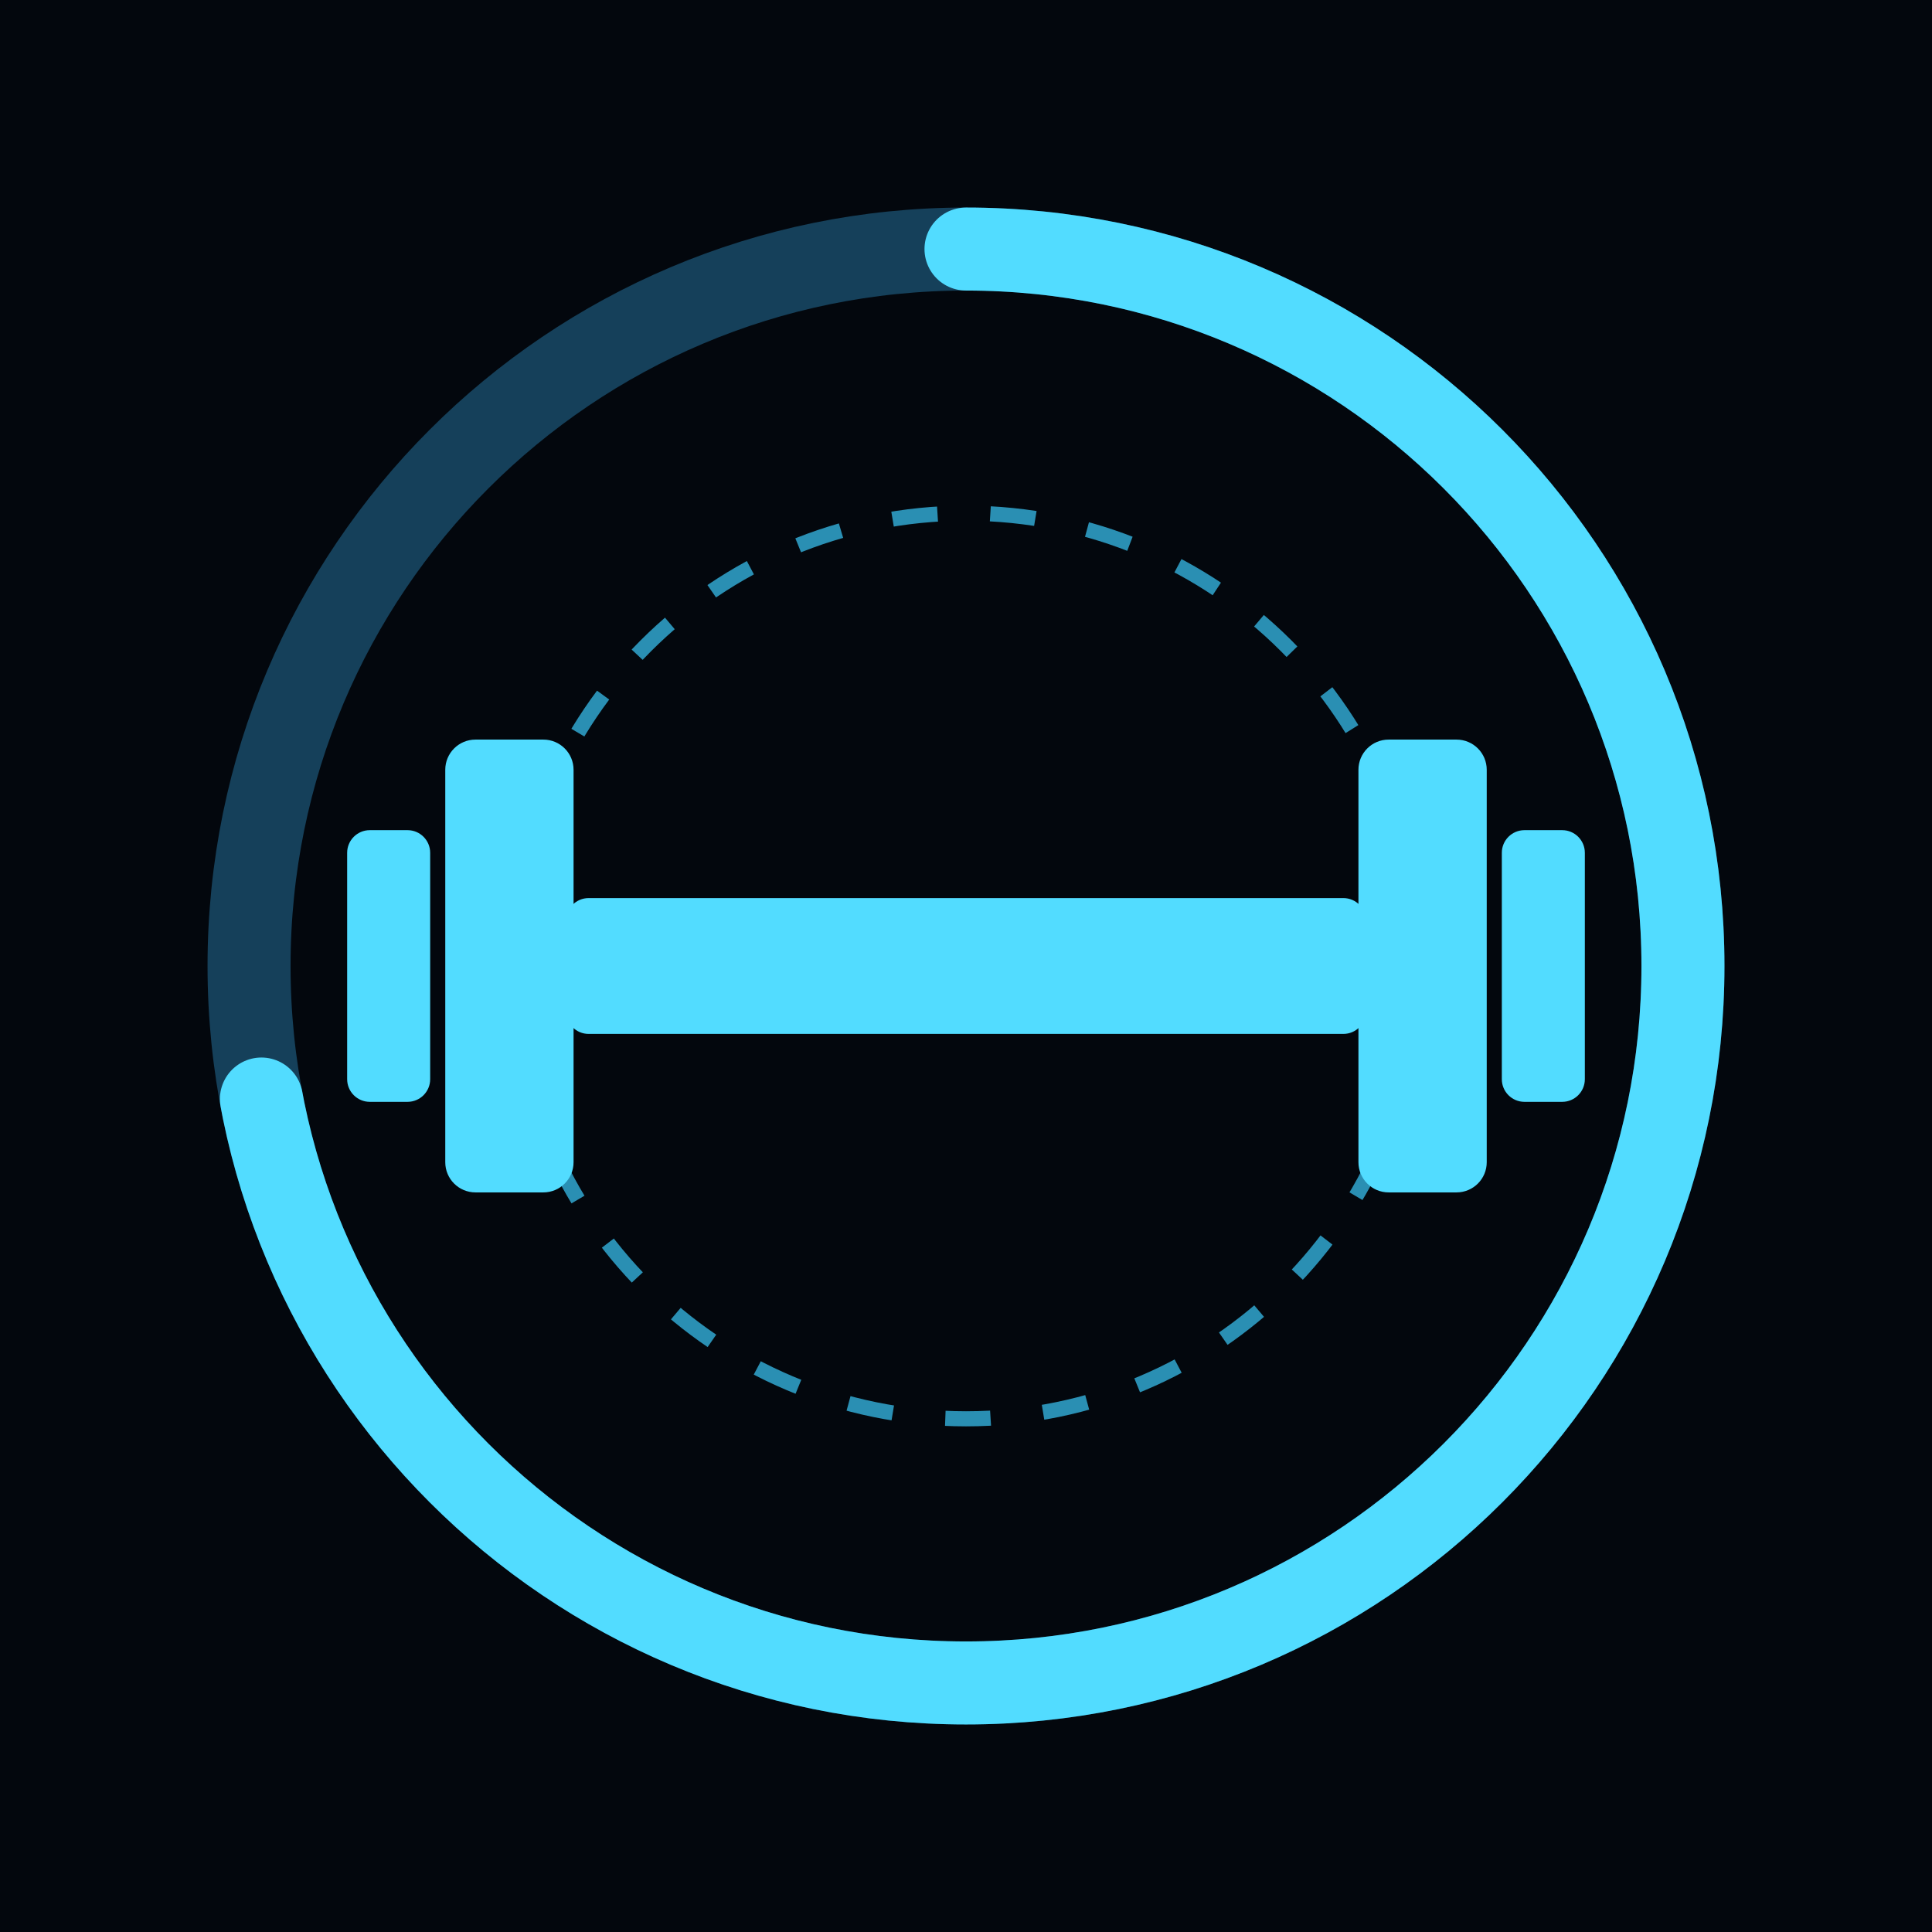
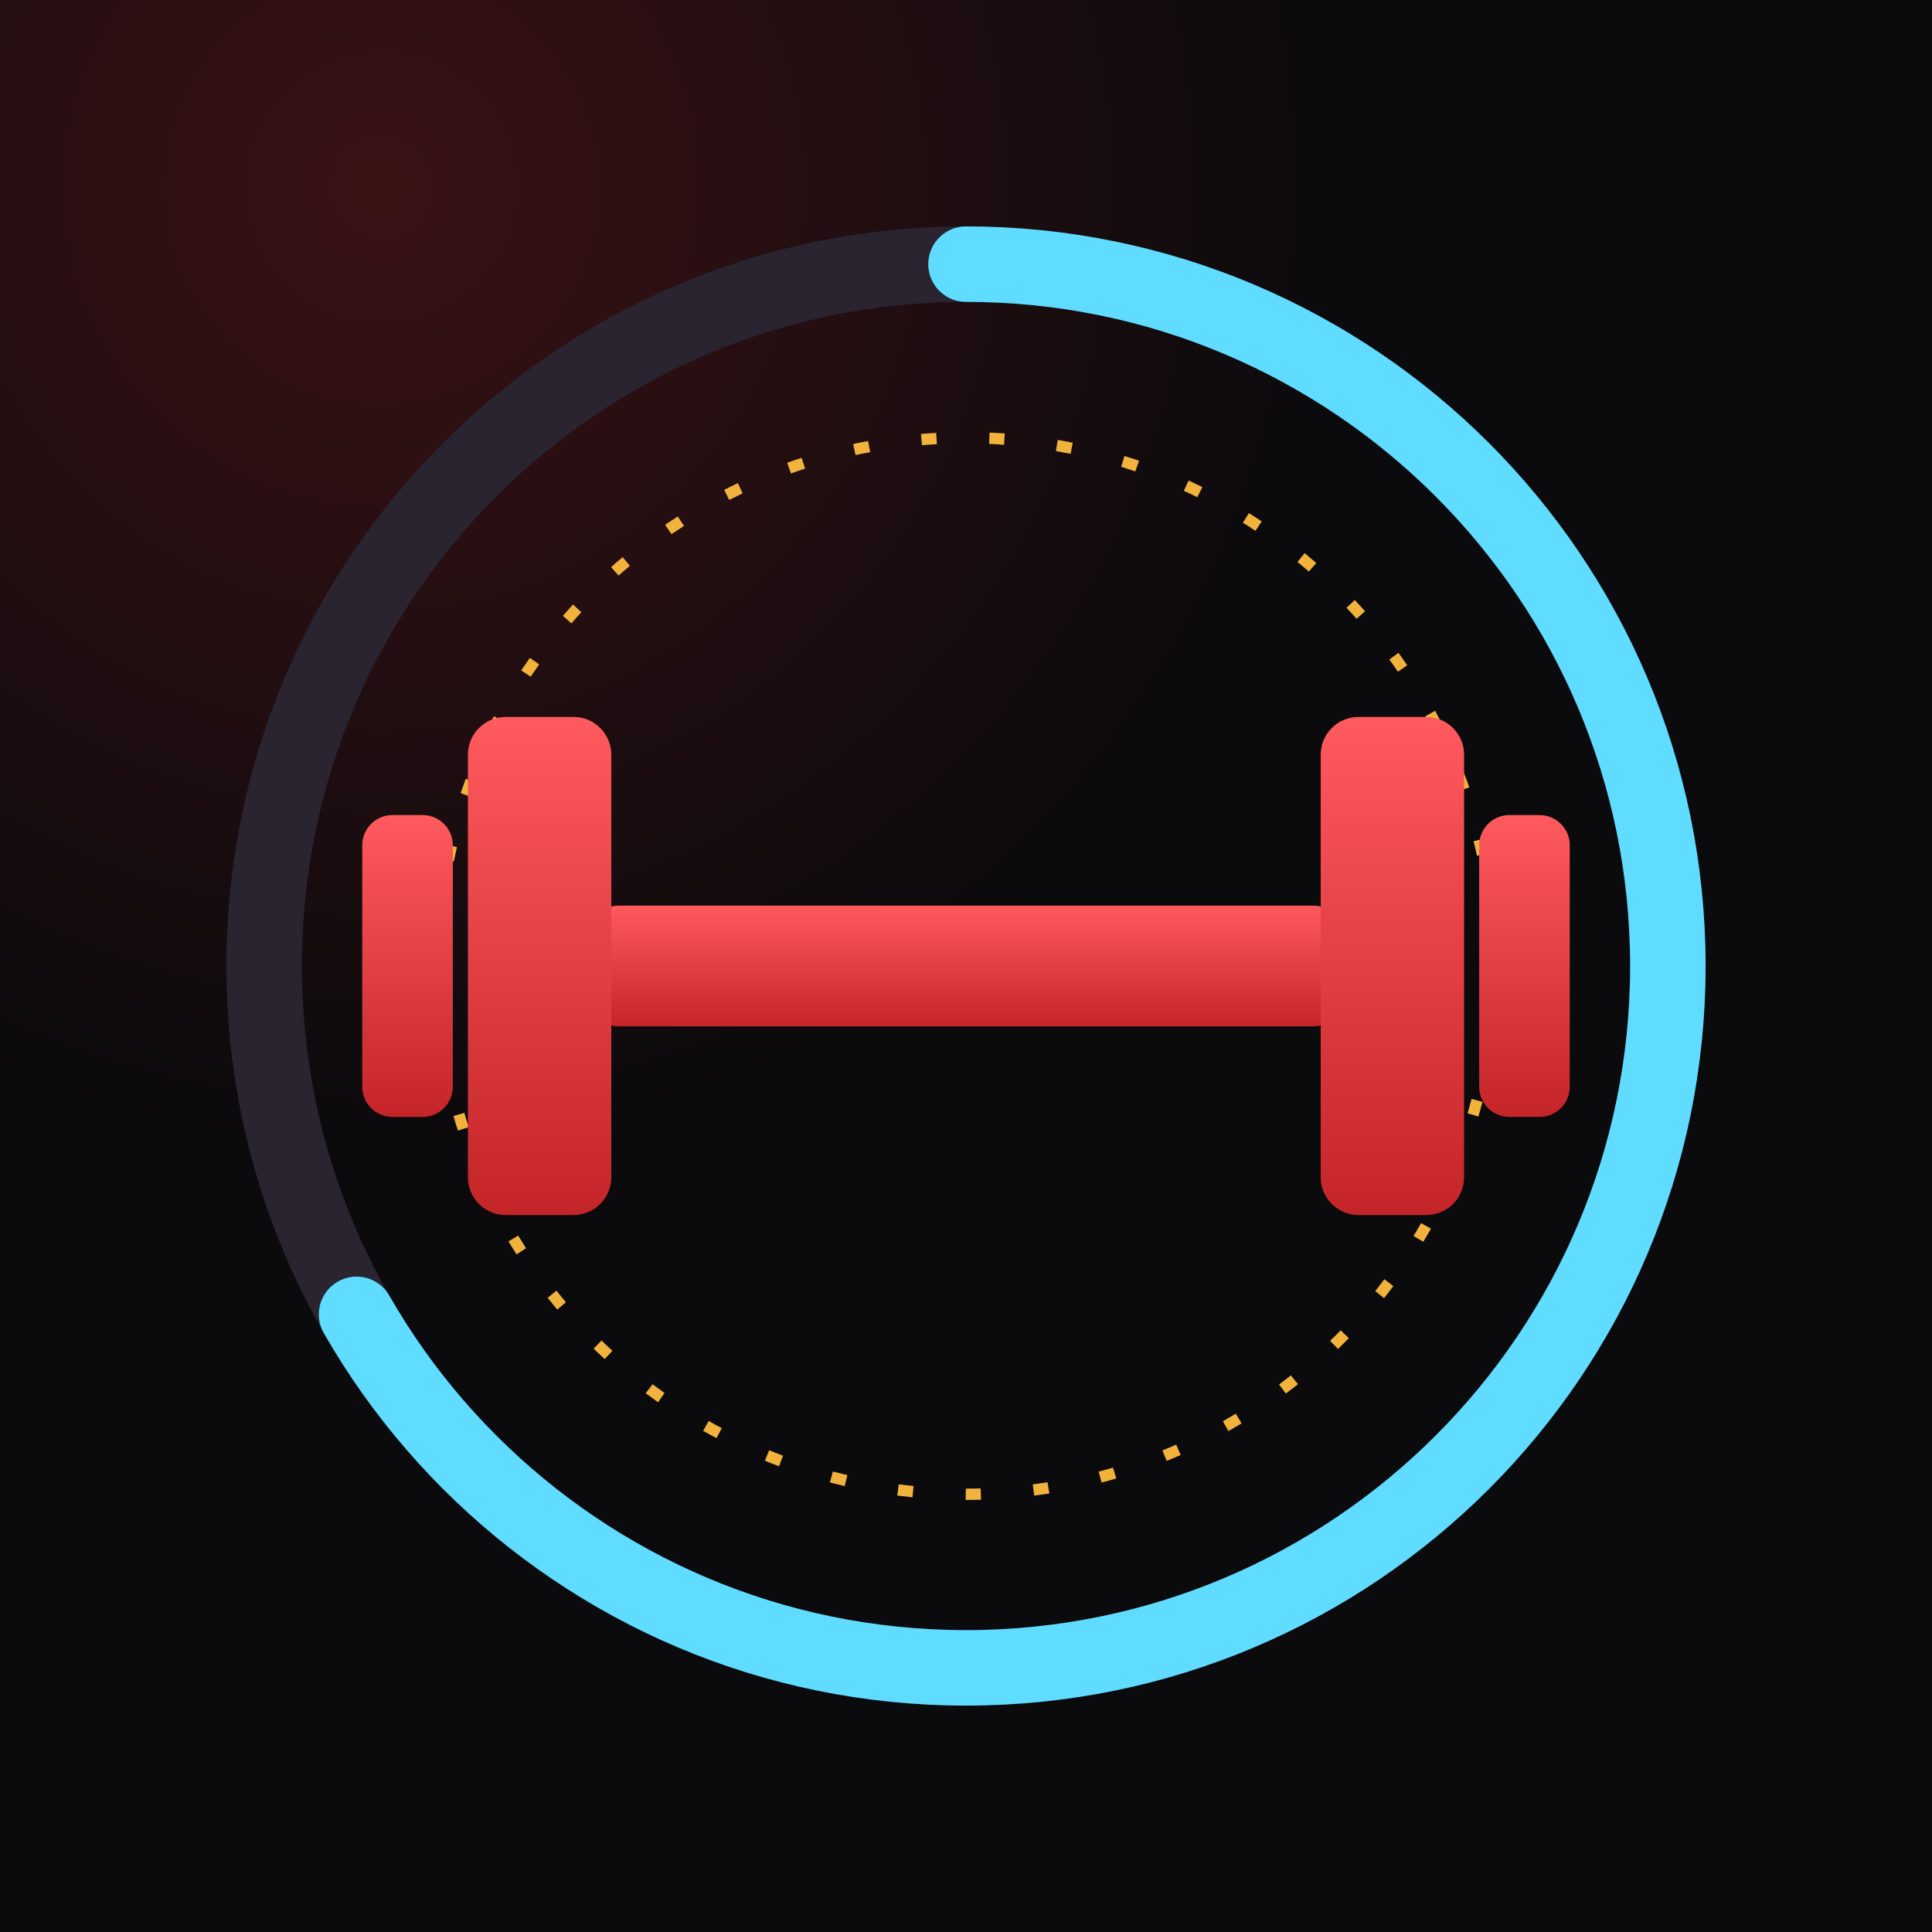
<svg xmlns="http://www.w3.org/2000/svg" viewBox="0 0 512 512">
-   <rect width="512" height="512" fill="#03070d" />
-   <circle cx="256" cy="256" r="190" fill="none" stroke="#15405a" stroke-width="22" />
-   <circle cx="256" cy="256" r="190" fill="none" stroke="#52dcff" stroke-width="22" stroke-linecap="round" stroke-dasharray="860 1194" transform="rotate(-90 256 256)" />
-   <circle cx="256" cy="256" r="120" fill="none" stroke="#2a8fb3" stroke-width="4" stroke-dasharray="12 14" />
-   <g fill="#52dcff">
-     <rect x="150" y="238" width="212" height="36" rx="6" />
-     <rect x="118" y="196" width="34" height="120" rx="8" />
-     <rect x="360" y="196" width="34" height="120" rx="8" />
-     <rect x="92" y="220" width="22" height="72" rx="6" />
-     <rect x="398" y="220" width="22" height="72" rx="6" />
+   <defs>
+     <radialGradient id="bg" cx="20%" cy="10%" r="90%">
+       <stop offset="0" stop-color="#3a1214" />
+       <stop offset=".55" stop-color="#0b0a0d" />
+     </radialGradient>
+     <linearGradient id="db" x1="0" y1="0" x2="0" y2="1">
+       <stop offset="0" stop-color="#ff5a5d" />
+       <stop offset="1" stop-color="#c42528" />
+     </linearGradient>
+   </defs>
+   <rect width="512" height="512" fill="url(#bg)" />
+   <circle cx="256" cy="256" r="186" fill="none" stroke="#2a2430" stroke-width="20" />
+   <circle cx="256" cy="256" r="186" fill="none" stroke="#5fdcff" stroke-width="20" stroke-linecap="round" stroke-dasharray="780 1169" transform="rotate(-90 256 256)" />
+   <circle cx="256" cy="256" r="140" fill="none" stroke="#f2b33d" stroke-width="3" stroke-dasharray="4 14" />
+   <g fill="url(#db)">
+     <rect x="156" y="240" width="200" height="32" rx="8" />
+     <rect x="124" y="190" width="38" height="132" rx="10" />
+     <rect x="350" y="190" width="38" height="132" rx="10" />
+     <rect x="96" y="216" width="24" height="80" rx="8" />
+     <rect x="392" y="216" width="24" height="80" rx="8" />
  </g>
</svg>
